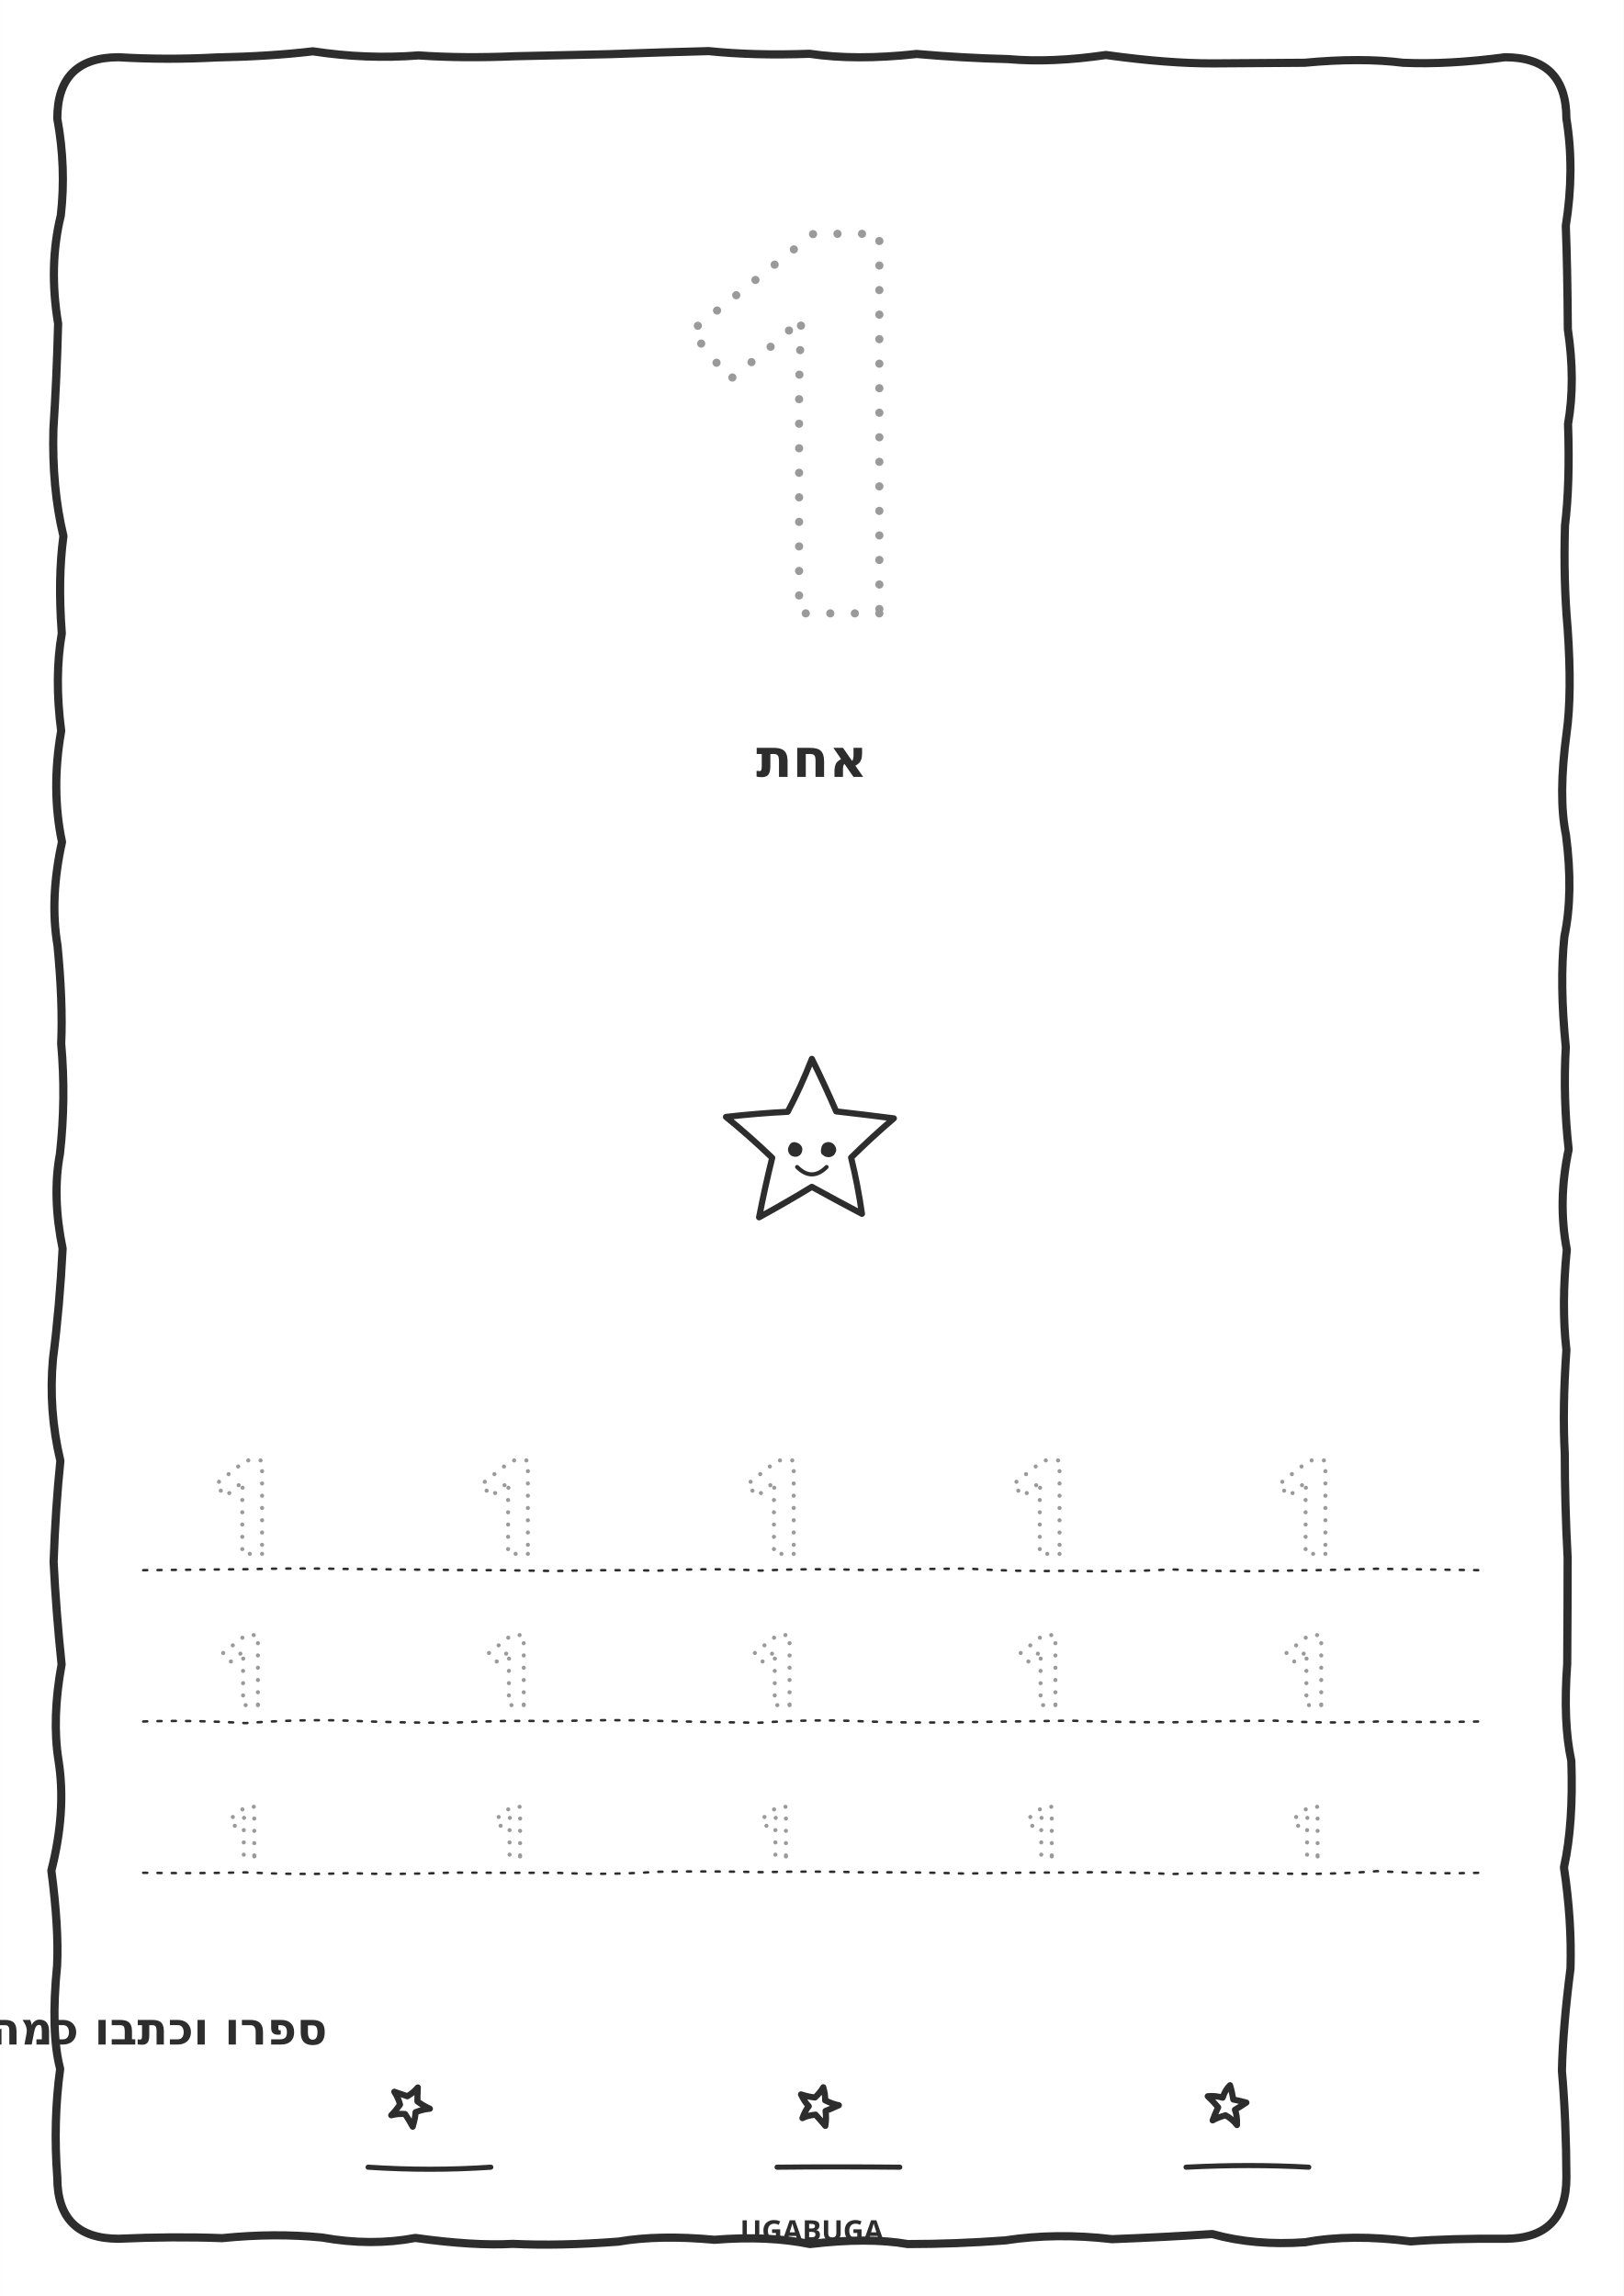
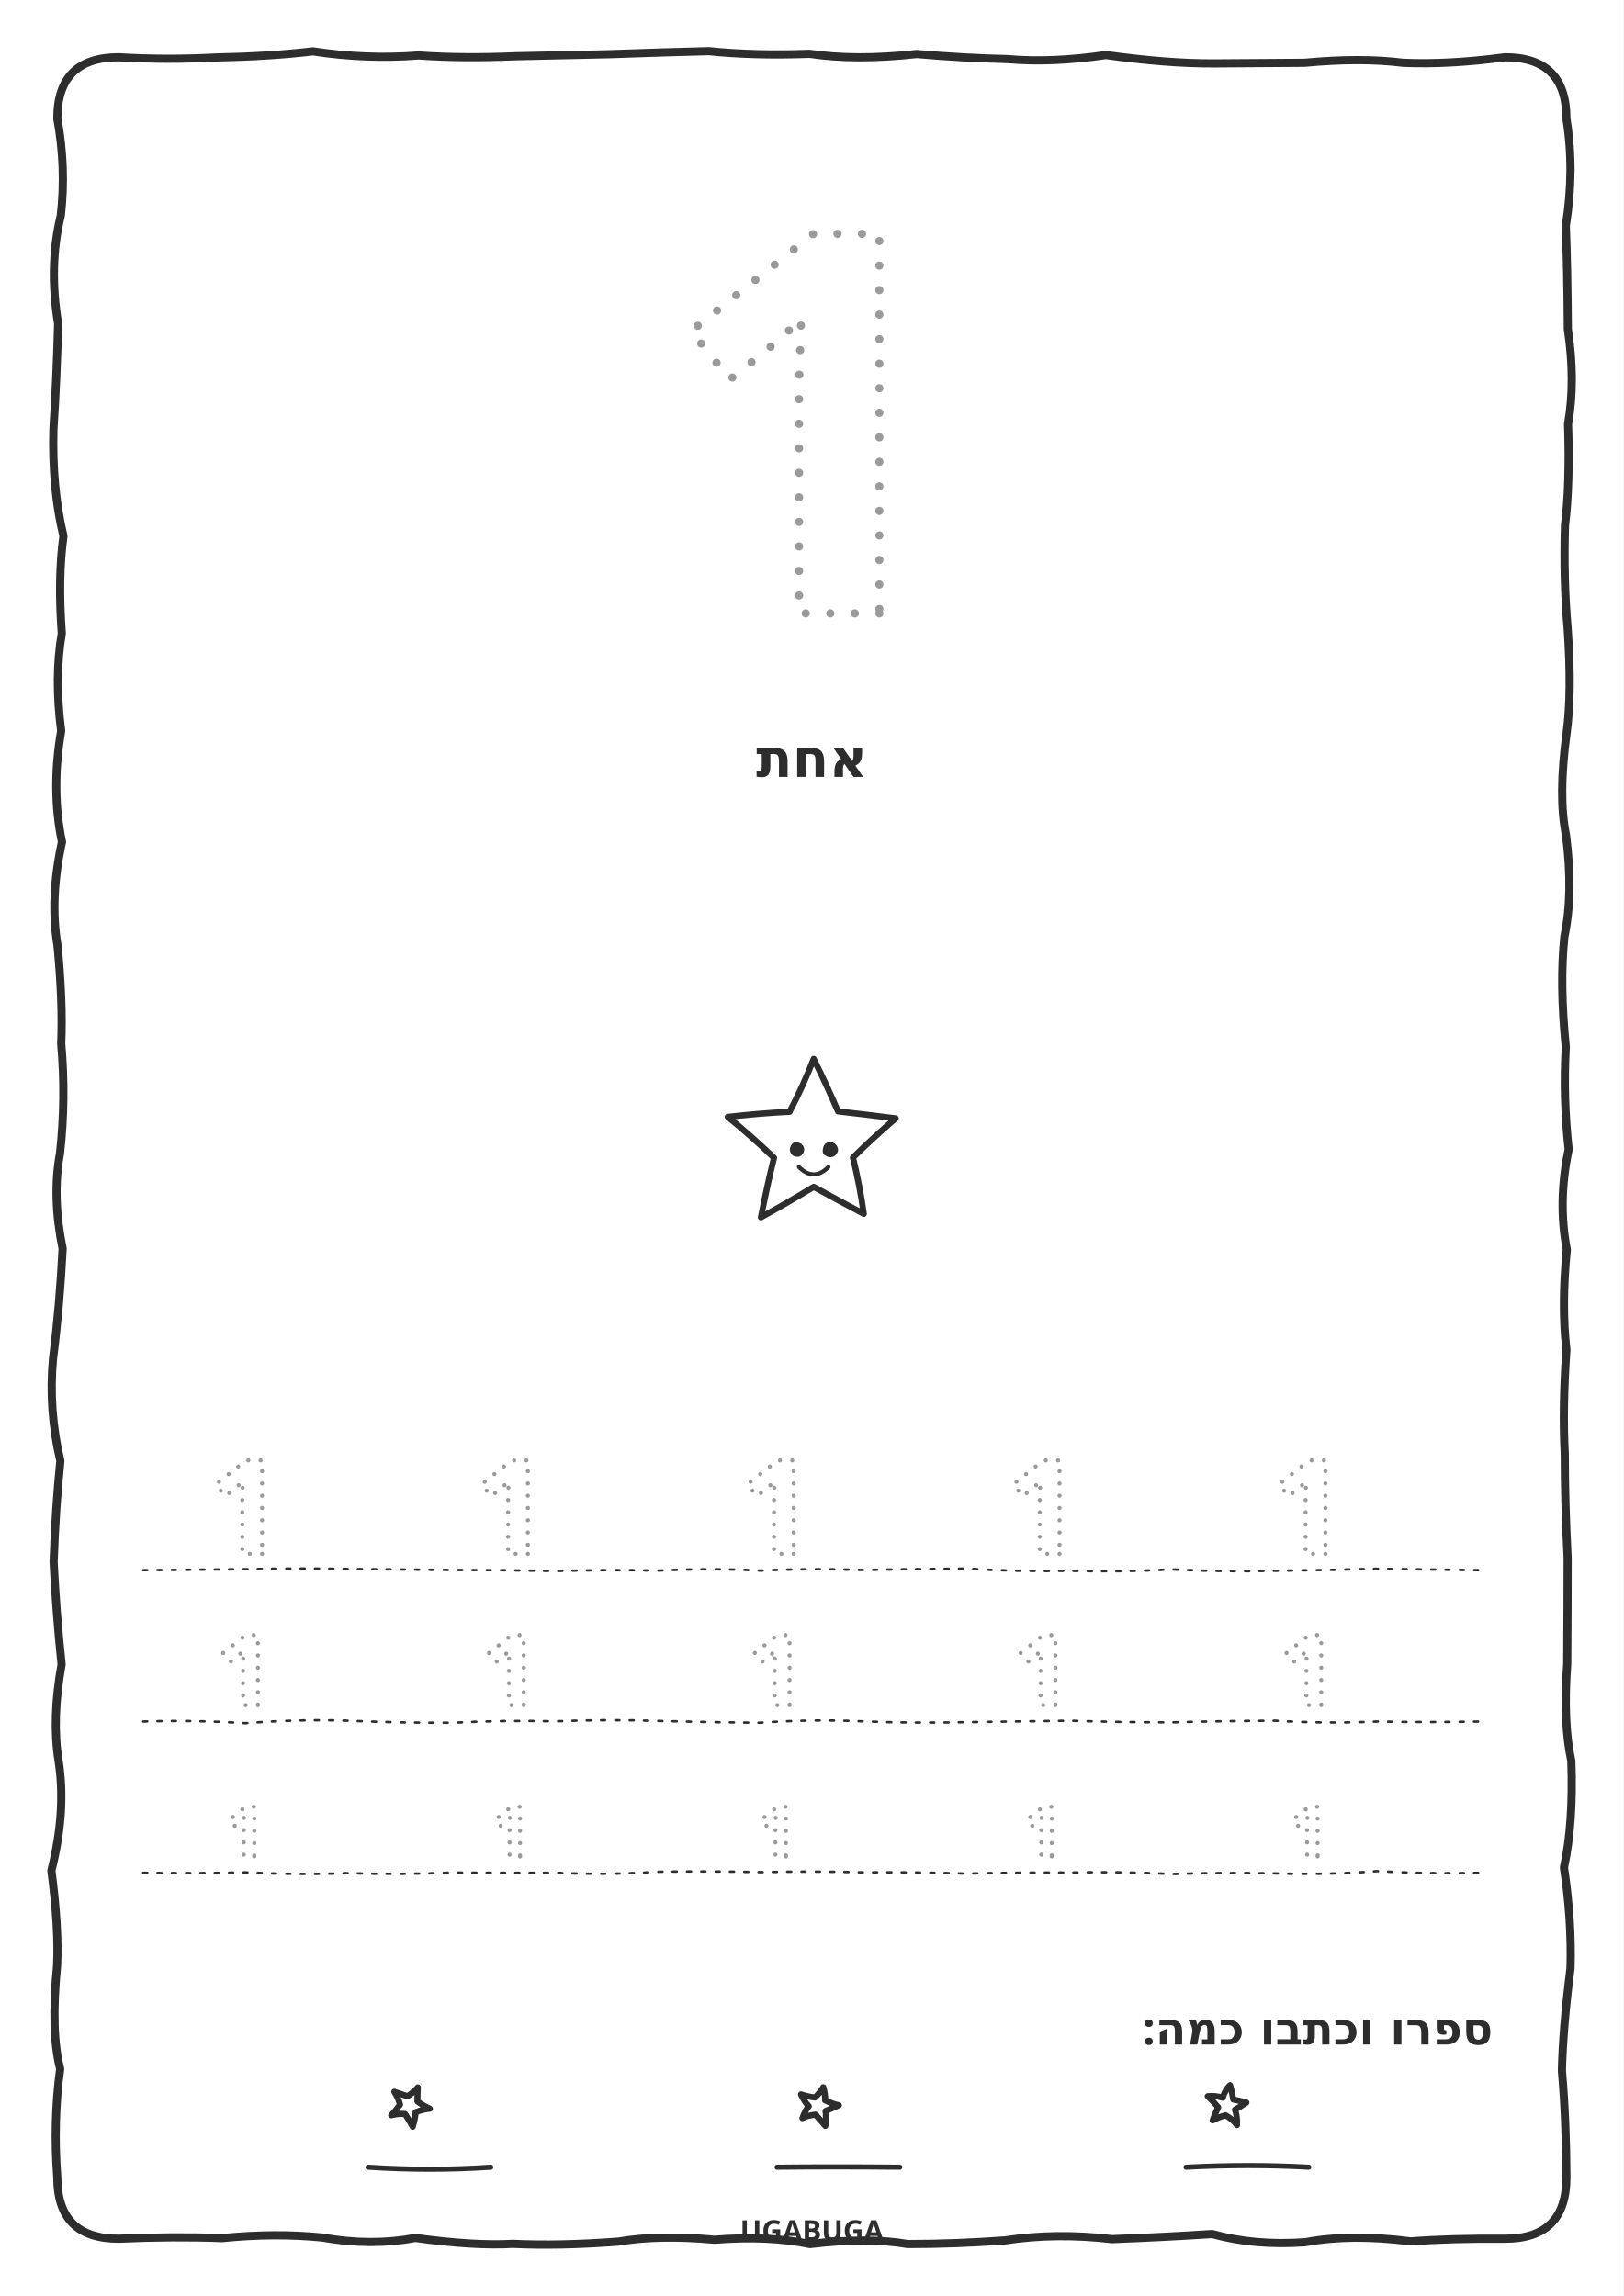
<svg xmlns="http://www.w3.org/2000/svg" width="210mm" height="297mm" viewBox="0 0 794 1123" fill="none" stroke="#2d2d2d" stroke-width="3" stroke-linecap="round" stroke-linejoin="round" font-family="Kalam, cursive">
  <defs />
  <rect width="794" height="1123" fill="#ffffff" stroke="none" />
  <path d="M58,28 Q81.2,29.4 105.8,28.1 Q132,27.6 153,25.1 Q179.1,29.1 204.7,27.1 Q225.9,28.6 252.1,27.5 Q272.3,27.1 297.8,26.5 Q325.8,25.5 346.6,25 Q368.8,27.3 395.9,26.3 Q418.4,29.7 448.3,26.4 Q471.2,28.4 492.9,28.9 Q514.2,30.8 540.8,26.9 Q570.9,31.1 593.6,31 Q612.6,30.9 637.9,30.7 Q665.6,28.1 686.1,30.7 Q708.2,31.7 736,28 Q766,28 766,58 Q770.1,83 765.7,110.5 Q766.5,130.6 766.7,161 Q770.5,186.3 766.8,207.4 Q767.8,236.7 765.3,257.1 Q764.5,283.8 766.6,307.3 Q768.8,339 766.1,358.5 Q761.9,389.5 765.8,408.5 Q769.5,436.9 765,458.1 Q762.6,481.2 765.7,512.1 Q764.3,536.9 767.1,562.2 Q761.7,587.7 766.2,611.2 Q763.5,638.4 766,660.3 Q764,688.8 765.2,711.2 Q765.2,735.4 766.6,761.9 Q766.6,784.4 766.4,813.8 Q764.3,842.4 768.4,861.2 Q769.5,892 764.8,913.4 Q768.7,939.3 768,962.8 Q764.3,991.6 763.8,1012.8 Q765.9,1037.2 766,1065 Q766,1095 736,1095 Q709.3,1094.8 689.9,1096.3 Q660.6,1092.5 638.4,1096.7 Q613.6,1098.5 592.8,1092.7 Q569.9,1094.2 543.8,1095.2 Q516.3,1092 491.6,1095.8 Q467.5,1097.6 443.9,1097.6 Q424.4,1094.2 396.1,1097.6 Q375.7,1093.4 349.4,1095.5 Q322.1,1093 302.4,1096.4 Q273.5,1098.6 250.8,1097.5 Q231.8,1098.6 203.1,1094.6 Q181.4,1098.7 157.5,1094.4 Q134.4,1092.1 108.6,1094.7 Q84.6,1093.8 58,1095 Q28,1095 28,1065 Q25.9,1037.7 29.4,1011.9 Q24.7,993.8 27.9,961.4 Q28.8,943.2 25.1,914.9 Q32.5,885.8 28.6,861.1 Q25.3,840.5 30.1,814.1 Q27.4,788.1 26.2,764 Q27.1,738 29.5,714.5 Q23.6,689.7 25.9,664.5 Q29.2,638.8 30.6,610.7 Q25.4,585.3 29.3,564.3 Q32.3,537.4 29.9,510.4 Q30.8,490.5 28.1,462.4 Q24.2,439.5 30.3,411.8 Q24.9,386.2 29.9,357.5 Q26.5,331.2 30.2,309.8 Q28.2,282.9 31,262.2 Q25.3,238.5 26.1,209.8 Q27.7,185.5 28.4,158.3 Q23.7,130 29.7,105.5 Q32.4,82 28,58 Q28,28 58,28 Z" stroke-width="4" />
  <text x="397" y="300" font-family="Heebo, sans-serif" font-size="260" font-weight="700" text-anchor="middle" direction="ltr" fill="none" stroke="#9a9a9a" stroke-width="4" stroke-dasharray="0 12" stroke-linecap="round">1</text>
  <text x="397" y="380" font-family="Heebo, sans-serif" font-size="26" font-weight="700" text-anchor="middle" direction="rtl" fill="#2d2d2d" stroke="none">אחת</text>
-   <path d="M397,517.9 Q403.3,530.6 408.9,543.6 Q422.2,545.1 437.1,547 Q426,556.5 416.2,566.2 Q419.5,579.6 421.5,593.7 Q408.8,587 397,580.5 Q384.2,588.3 371.2,595.4 Q374.1,580.5 377.6,566.3 Q366.7,555.8 355,546.3 Q370.7,544.5 385.2,543.8 Q391.7,531.5 397,517.9 Z" fill="#ffffff" />
-   <path d="M390.8,562.7 Q390.7,563.1 390.5,563.5 Q390.2,563.9 389.8,564.1 Q389.4,564.4 388.9,564.3 Q388.4,564.3 388,564.1 Q387.5,564 387.3,563.6 Q387,563.2 386.9,562.7 Q386.7,562.3 386.9,561.8 Q387.1,561.4 387.3,560.9 Q387.5,560.5 387.9,560.2 Q388.4,560 388.9,560.2 Q389.3,560.3 389.7,560.5 Q390.1,560.7 390.4,561.1 Q390.7,561.4 390.8,561.8 Q390.9,562.3 390.8,562.7 Z" fill="#2d2d2d" />
-   <path d="M407.4,562.7 Q407.2,563.2 406.9,563.7 Q406.6,564.1 406.1,564.3 Q405.6,564.5 405.1,564.5 Q404.6,564.4 404.1,564.3 Q403.7,564.1 403.2,563.7 Q402.8,563.4 402.9,562.8 Q403,562.3 403.1,561.8 Q403.1,561.3 403.4,560.9 Q403.7,560.4 404.1,560.3 Q404.6,560.1 405.1,560.1 Q405.6,560.1 406,560.3 Q406.5,560.5 406.8,560.9 Q407.1,561.3 407.3,561.8 Q407.5,562.3 407.4,562.7 Z" fill="#2d2d2d" />
-   <path d="M389.8,570.8 Q397,578 404.2,570.8" stroke-width="2" />
+   <g transform="translate(0.9,0.0) scale(1.000)">
+     <path d="M397,517.9 Q403.3,530.6 408.9,543.6 Q422.2,545.1 437.1,547 Q426,556.5 416.2,566.2 Q419.5,579.6 421.5,593.7 Q408.8,587 397,580.5 Q384.2,588.3 371.2,595.4 Q374.1,580.5 377.6,566.3 Q366.7,555.8 355,546.3 Q370.7,544.5 385.2,543.8 Q391.7,531.5 397,517.9 Z" fill="#ffffff" />
+     <path d="M390.8,562.7 Q390.7,563.1 390.5,563.5 Q390.2,563.9 389.8,564.1 Q389.4,564.4 388.9,564.3 Q388.4,564.3 388,564.1 Q387.5,564 387.3,563.6 Q387,563.2 386.9,562.7 Q386.7,562.3 386.9,561.8 Q387.1,561.4 387.3,560.9 Q387.5,560.5 387.9,560.2 Q388.4,560 388.9,560.2 Q389.3,560.3 389.7,560.5 Q390.1,560.7 390.4,561.1 Q390.7,561.4 390.8,561.8 Q390.9,562.3 390.8,562.7 Z" fill="#2d2d2d" />
+     <path d="M407.4,562.7 Q407.2,563.2 406.9,563.7 Q406.6,564.1 406.1,564.3 Q405.6,564.5 405.1,564.5 Q404.6,564.4 404.1,564.3 Q403.7,564.1 403.2,563.7 Q402.8,563.4 402.9,562.8 Q403,562.3 403.1,561.8 Q403.1,561.3 403.4,560.9 Q403.7,560.4 404.1,560.3 Q404.6,560.1 405.1,560.1 Q405.6,560.1 406,560.3 Q406.5,560.5 406.8,560.9 Q407.1,561.3 407.3,561.8 Q407.5,562.3 407.4,562.7 Z" fill="#2d2d2d" />
+     <path d="M389.8,570.8 Q397,578 404.2,570.8" stroke-width="2" />
+   </g>
  <path d="M70,768 Q94.3,767.7 120.9,767.5 Q145.5,766.9 169.9,767.4 Q196.5,767.6 221.6,767.9 Q246,767.9 271.6,768.4 Q297,767.7 321.9,768.2 Q347.4,766.9 372,768.2 Q395.9,767 422,767.9 Q447,767.4 472.7,767.2 Q497.3,768.8 522.5,768.3 Q548.9,769 572.4,767.6 Q598.8,768.9 622.9,768.3 Q649.6,768 673,767.3 Q699.6,767.6 724,768" stroke-width="1.2" stroke-dasharray="2 5" />
  <text x="120" y="760" font-family="Heebo, sans-serif" font-size="64" font-weight="700" text-anchor="middle" direction="ltr" fill="none" stroke="#9a9a9a" stroke-width="2" stroke-dasharray="0 6" stroke-linecap="round">1</text>
  <text x="250" y="760" font-family="Heebo, sans-serif" font-size="64" font-weight="700" text-anchor="middle" direction="ltr" fill="none" stroke="#9a9a9a" stroke-width="2" stroke-dasharray="0 6" stroke-linecap="round">1</text>
  <text x="380" y="760" font-family="Heebo, sans-serif" font-size="64" font-weight="700" text-anchor="middle" direction="ltr" fill="none" stroke="#9a9a9a" stroke-width="2" stroke-dasharray="0 6" stroke-linecap="round">1</text>
  <text x="510" y="760" font-family="Heebo, sans-serif" font-size="64" font-weight="700" text-anchor="middle" direction="ltr" fill="none" stroke="#9a9a9a" stroke-width="2" stroke-dasharray="0 6" stroke-linecap="round">1</text>
  <text x="640" y="760" font-family="Heebo, sans-serif" font-size="64" font-weight="700" text-anchor="middle" direction="ltr" fill="none" stroke="#9a9a9a" stroke-width="2" stroke-dasharray="0 6" stroke-linecap="round">1</text>
  <path d="M70,842 Q93.9,841.2 120,842.8 Q146.7,840.8 170.2,841.6 Q196.3,842.7 221.2,842.6 Q246.4,841.3 271.3,841.9 Q297.1,840.9 321.6,841.7 Q347.7,842.4 371.4,842.6 Q397.4,840.8 421.7,841.9 Q446.1,842.9 473.1,842.3 Q498.3,841.9 523.2,841.6 Q548.1,842.4 573,842.4 Q598.5,841.7 623.6,841.6 Q648.4,843.1 673.8,842 Q698.7,842.5 724,842" stroke-width="1.2" stroke-dasharray="2 5" />
  <text x="120" y="834" font-family="Heebo, sans-serif" font-size="48" font-weight="700" text-anchor="middle" direction="ltr" fill="none" stroke="#9a9a9a" stroke-width="2" stroke-dasharray="0 6" stroke-linecap="round">1</text>
  <text x="250" y="834" font-family="Heebo, sans-serif" font-size="48" font-weight="700" text-anchor="middle" direction="ltr" fill="none" stroke="#9a9a9a" stroke-width="2" stroke-dasharray="0 6" stroke-linecap="round">1</text>
  <text x="380" y="834" font-family="Heebo, sans-serif" font-size="48" font-weight="700" text-anchor="middle" direction="ltr" fill="none" stroke="#9a9a9a" stroke-width="2" stroke-dasharray="0 6" stroke-linecap="round">1</text>
  <text x="510" y="834" font-family="Heebo, sans-serif" font-size="48" font-weight="700" text-anchor="middle" direction="ltr" fill="none" stroke="#9a9a9a" stroke-width="2" stroke-dasharray="0 6" stroke-linecap="round">1</text>
  <text x="640" y="834" font-family="Heebo, sans-serif" font-size="48" font-weight="700" text-anchor="middle" direction="ltr" fill="none" stroke="#9a9a9a" stroke-width="2" stroke-dasharray="0 6" stroke-linecap="round">1</text>
  <path d="M70,916 Q96,916.4 120.1,915.8 Q145.6,917.1 169.9,916.2 Q195.9,917 221.2,915.9 Q246.2,916.1 272,916 Q297.2,917.2 321.4,915.5 Q347.6,915.1 372.4,915.7 Q397.8,915.1 422.3,915.8 Q448.5,915.6 472.3,916.4 Q496.6,915.8 522.2,915.9 Q547.3,915.3 573,916.6 Q598.2,915.8 623.4,916.3 Q649.4,917.1 673.4,915.2 Q700.1,916.7 724,916" stroke-width="1.2" stroke-dasharray="2 5" />
  <text x="120" y="908" font-family="Heebo, sans-serif" font-size="34" font-weight="700" text-anchor="middle" direction="ltr" fill="none" stroke="#9a9a9a" stroke-width="2" stroke-dasharray="0 6" stroke-linecap="round">1</text>
  <text x="250" y="908" font-family="Heebo, sans-serif" font-size="34" font-weight="700" text-anchor="middle" direction="ltr" fill="none" stroke="#9a9a9a" stroke-width="2" stroke-dasharray="0 6" stroke-linecap="round">1</text>
  <text x="380" y="908" font-family="Heebo, sans-serif" font-size="34" font-weight="700" text-anchor="middle" direction="ltr" fill="none" stroke="#9a9a9a" stroke-width="2" stroke-dasharray="0 6" stroke-linecap="round">1</text>
  <text x="510" y="908" font-family="Heebo, sans-serif" font-size="34" font-weight="700" text-anchor="middle" direction="ltr" fill="none" stroke="#9a9a9a" stroke-width="2" stroke-dasharray="0 6" stroke-linecap="round">1</text>
  <text x="640" y="908" font-family="Heebo, sans-serif" font-size="34" font-weight="700" text-anchor="middle" direction="ltr" fill="none" stroke="#9a9a9a" stroke-width="2" stroke-dasharray="0 6" stroke-linecap="round">1</text>
-   <text x="160" y="1000" font-family="Heebo, sans-serif" font-size="22" font-weight="700" text-anchor="start" direction="rtl" fill="#2d2d2d" stroke="none">ספרו וכתבו כמה:</text>
+   <text x="730" y="1000" font-family="Heebo, sans-serif" font-size="22" font-weight="700" text-anchor="start" direction="rtl" fill="#2d2d2d" stroke="none">ספרו וכתבו כמה:</text>
  <path d="M204.3,1021 Q204.1,1024.6 204.1,1027.8 Q206.7,1029.8 210.2,1031.4 Q207.1,1031.6 203.2,1033.1 Q203.1,1035.9 201.8,1040.2 Q200,1036.9 198.1,1034 Q194.7,1033.7 191.3,1034.6 Q193.4,1032.5 195.6,1029.4 Q194.9,1026.4 192.8,1023.1 Q195.7,1024.1 199.2,1025.3 Q202.1,1023.6 204.3,1021 Z" />
  <path d="M180,1060 Q210.5,1062 240,1060" stroke-width="2.5" />
  <path d="M402.6,1020.9 Q403.6,1024.3 403.5,1027.3 Q407.1,1029.1 410.2,1029.7 Q406.5,1031.4 403.7,1032.5 Q404.2,1036 403.6,1039.8 Q401.2,1036.9 398.8,1034.3 Q394.8,1034.7 392.4,1036 Q393.7,1032.3 395.5,1030.2 Q393.4,1028 391.7,1024.4 Q395.4,1025.6 398.5,1025.9 Q400.8,1023.9 402.6,1020.9 Z" />
  <path d="M380,1060 Q407.7,1059.7 440,1060" stroke-width="2.5" />
  <path d="M601.5,1019.9 Q602.5,1023.1 603.1,1026.9 Q606.7,1027.6 609.5,1028.4 Q606,1030.7 603.9,1031.9 Q605.1,1034.9 604.9,1039.4 Q602.6,1036.4 599.3,1034.6 Q595.4,1035.7 593,1037.1 Q594.2,1033.8 595.7,1030.7 Q593.3,1027.8 590.6,1025.3 Q594.2,1024.9 597.9,1026 Q599.1,1022.2 601.5,1019.9 Z" />
  <path d="M580,1060 Q611.2,1058.4 640,1060" stroke-width="2.5" />
  <text x="397" y="1096" font-family="Heebo, sans-serif" font-size="14" font-weight="700" text-anchor="middle" direction="rtl" fill="#2d2d2d" stroke="none">UGABUGA</text>
</svg>
